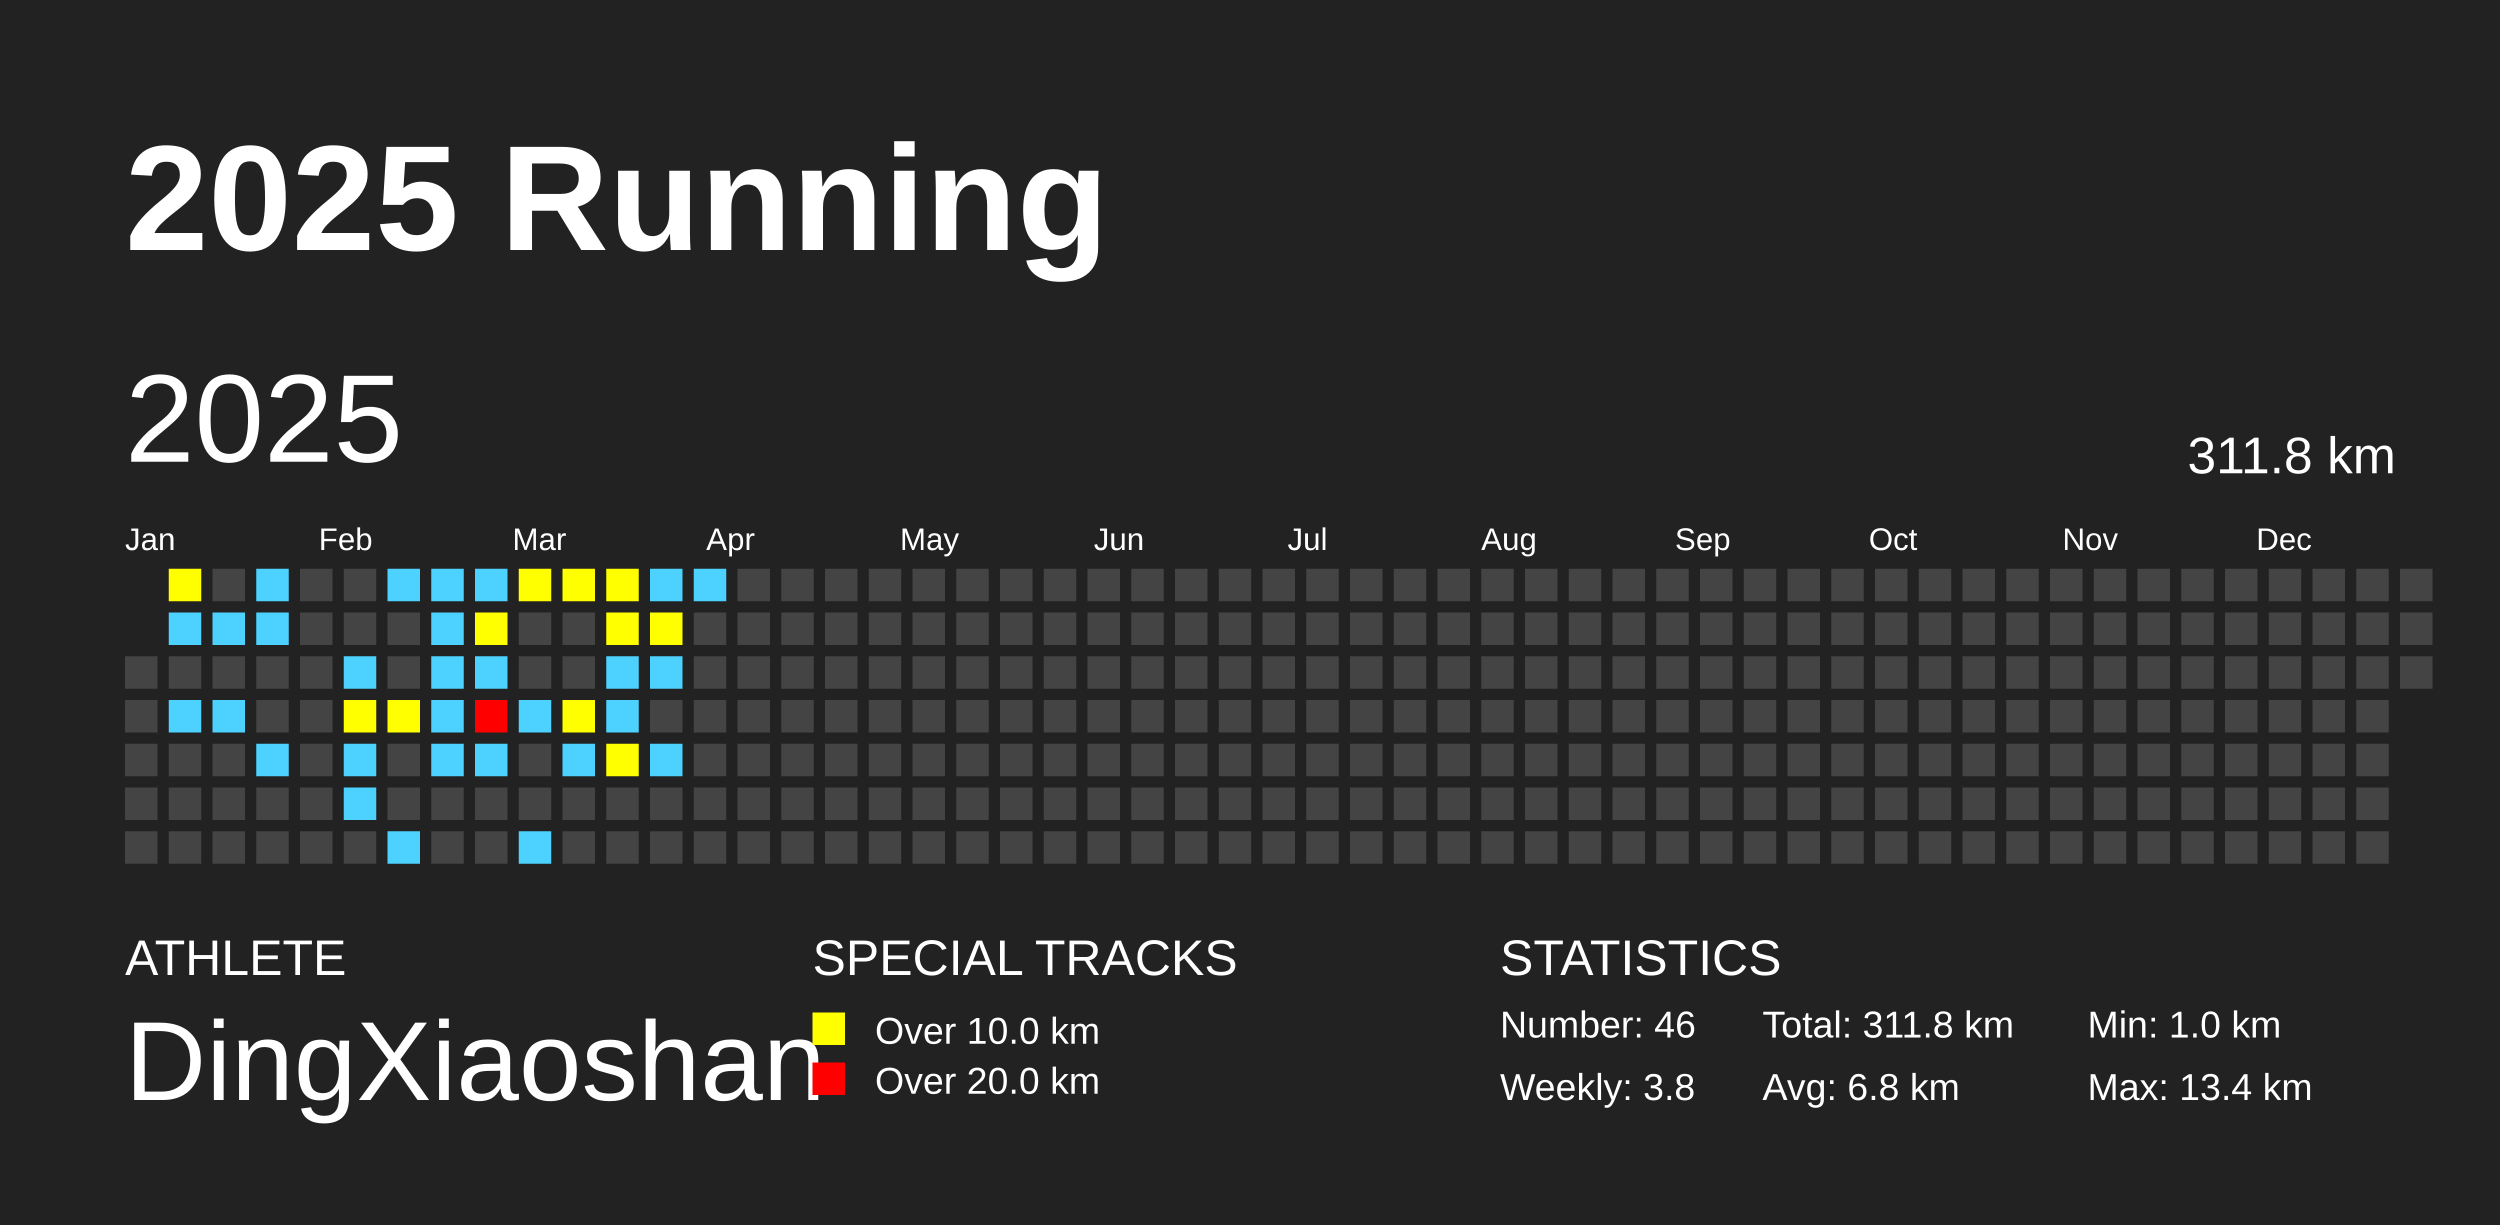
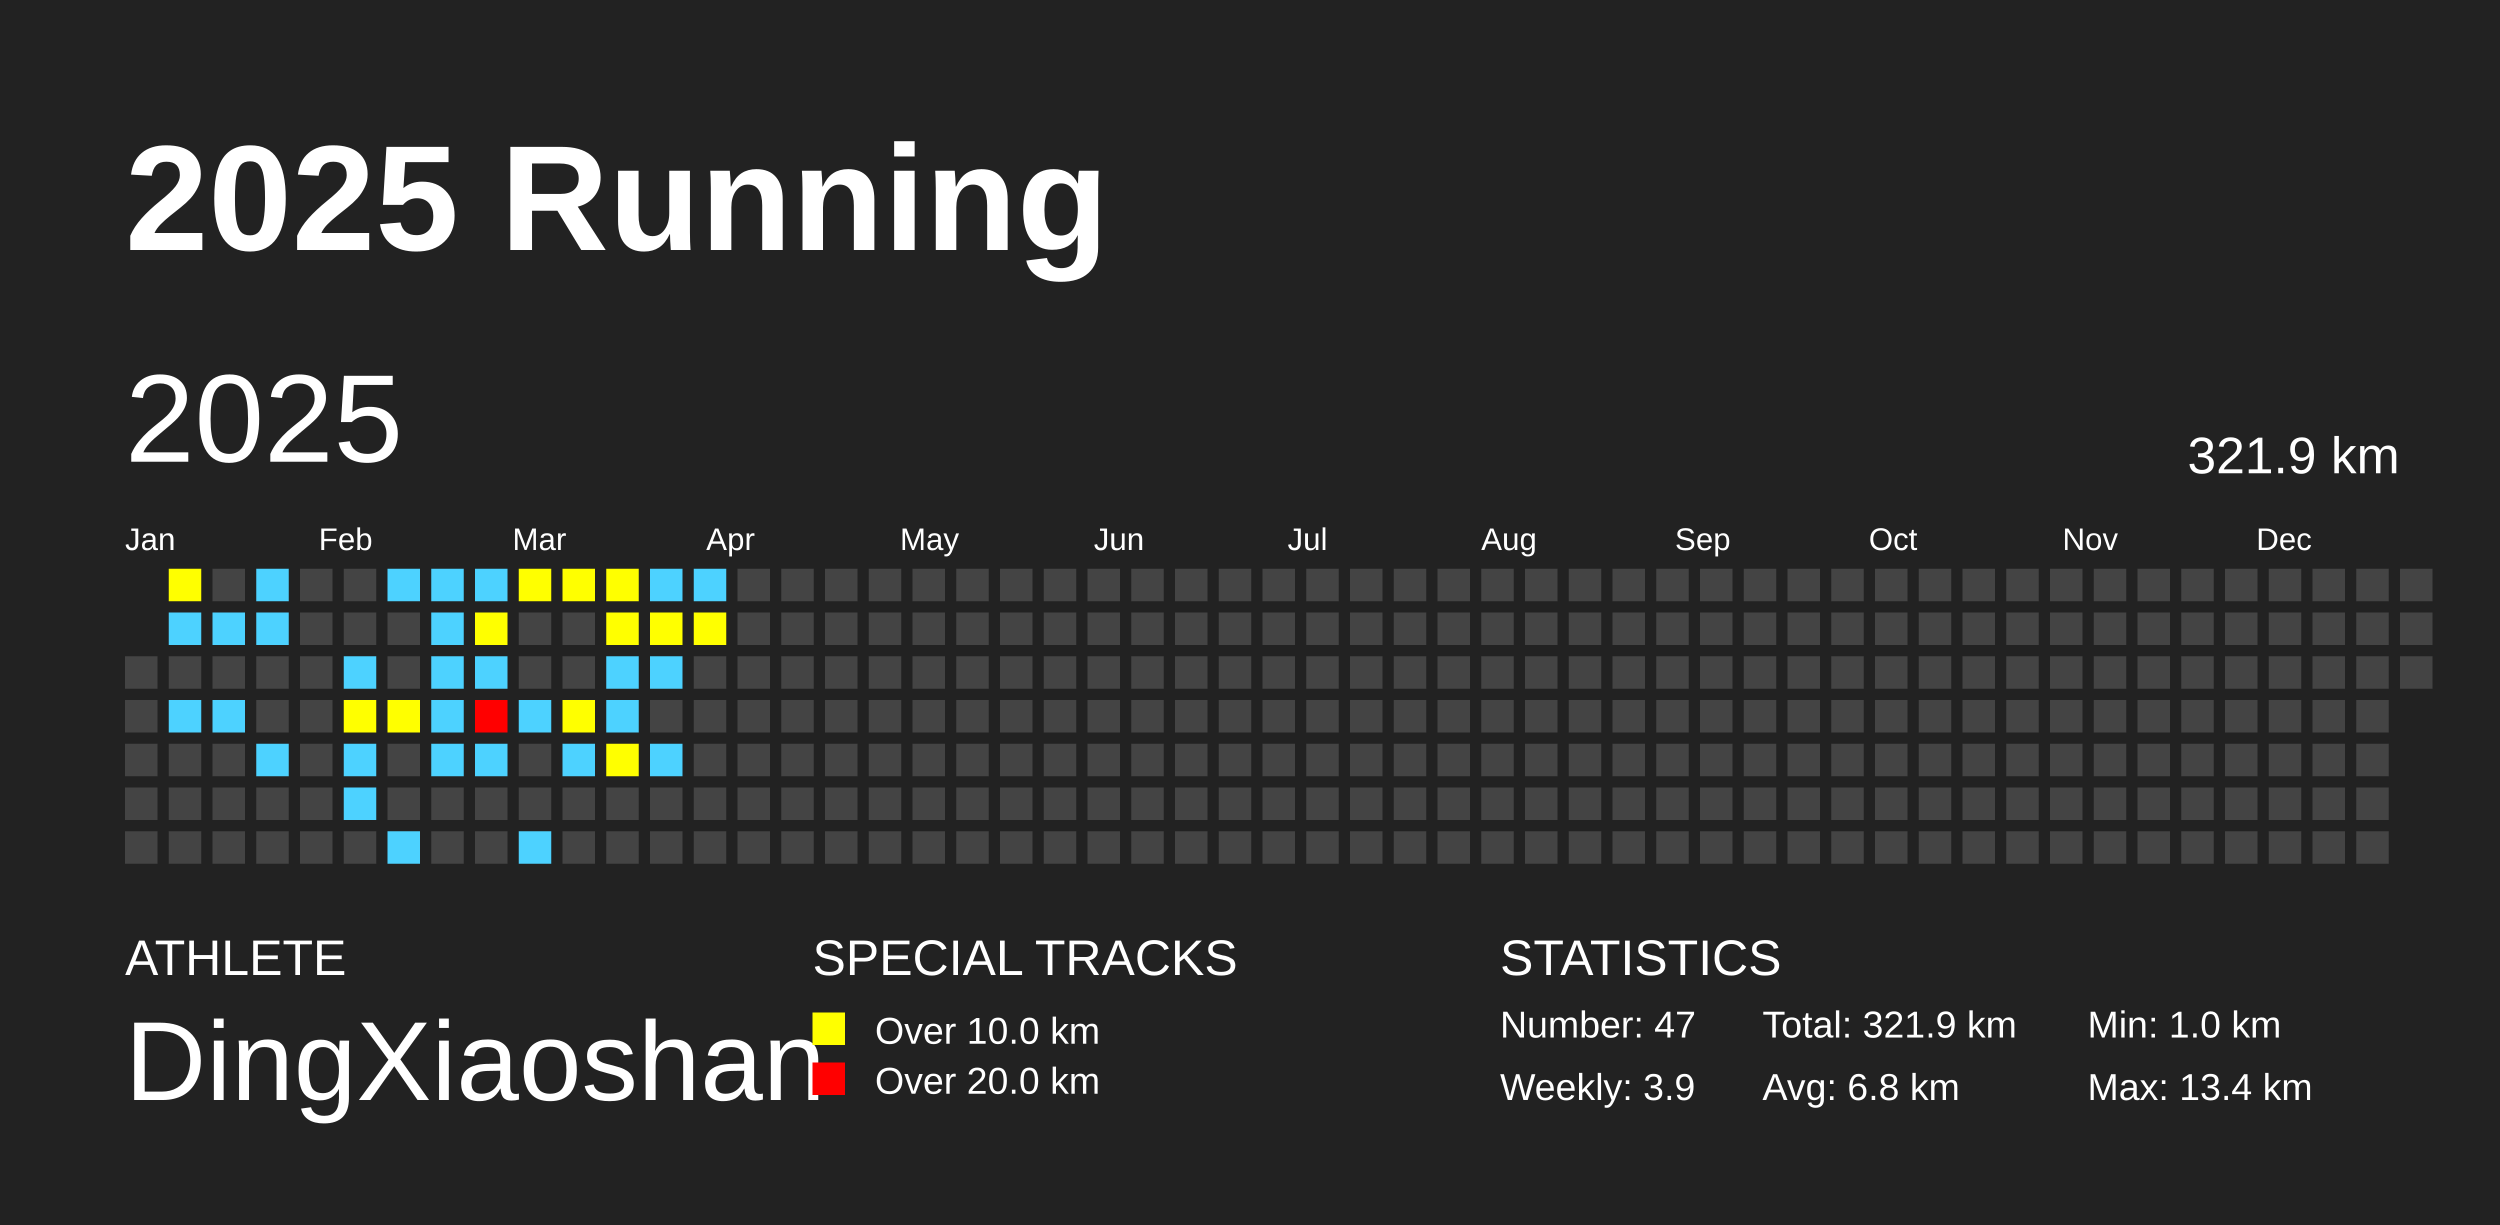
<svg xmlns="http://www.w3.org/2000/svg" baseProfile="full" height="98mm" version="1.1" viewBox="0,0,200,98" width="200mm">
  <defs />
  <rect fill="#222222" height="98" width="200" x="0" y="0" />
  <text fill="#FFFFFF" style="font-size:12px; font-family:Arial; font-weight:bold;" x="10" y="20">2025 Running</text>
  <text fill="#FFFFFF" style="font-size:4px; font-family:Arial" x="10" y="78">ATHLETE</text>
  <text fill="#FFFFFF" style="font-size:9px; font-family:Arial" x="10" y="88">DingXiaoshan</text>
  <text fill="#FFFFFF" style="font-size:4px; font-family:Arial" x="65" y="78">SPECIAL TRACKS</text>
  <rect fill="yellow" height="2.6" width="2.6" x="65" y="81" />
  <text fill="#FFFFFF" style="font-size:3px; font-family:Arial" x="70" y="83.5">Over 10.0 km</text>
  <rect fill="red" height="2.6" width="2.6" x="65" y="85" />
  <text fill="#FFFFFF" style="font-size:3px; font-family:Arial" x="70" y="87.5">Over 20.0 km</text>
  <text fill="#FFFFFF" style="font-size:4px; font-family:Arial" x="120" y="78">STATISTICS</text>
-   <text fill="#FFFFFF" style="font-size:3px; font-family:Arial" x="120" y="83">Number: 46</text>
-   <text fill="#FFFFFF" style="font-size:3px; font-family:Arial" x="120" y="88">Weekly: 3.8</text>
-   <text fill="#FFFFFF" style="font-size:3px; font-family:Arial" x="141" y="83">Total: 311.8 km</text>
+   <text fill="#FFFFFF" style="font-size:3px; font-family:Arial" x="120" y="83">Number: 47</text>
+   <text fill="#FFFFFF" style="font-size:3px; font-family:Arial" x="120" y="88">Weekly: 3.9</text>
+   <text fill="#FFFFFF" style="font-size:3px; font-family:Arial" x="141" y="83">Total: 321.9 km</text>
  <text fill="#FFFFFF" style="font-size:3px; font-family:Arial" x="141" y="88">Avg: 6.8 km</text>
  <text fill="#FFFFFF" style="font-size:3px; font-family:Arial" x="167" y="83">Min: 1.0 km</text>
  <text fill="#FFFFFF" style="font-size:3px; font-family:Arial" x="167" y="88">Max: 13.4 km</text>
  <text dominant-baseline="hanging" fill="#FFFFFF" style="font-size:10.0px; font-family:Arial;" x="10" y="30">2025</text>
-   <text dominant-baseline="hanging" fill="#FFFFFF" style="font-size:4.125px; font-family:Arial;" x="175" y="35">311.8 km</text>
+   <text dominant-baseline="hanging" fill="#FFFFFF" style="font-size:4.125px; font-family:Arial;" x="175" y="35">321.9 km</text>
  <text fill="#FFFFFF" style="font-size:2.5px; font-family:Arial" x="10.0" y="44">Jan</text>
  <text fill="#FFFFFF" style="font-size:2.5px; font-family:Arial" x="25.5" y="44">Feb</text>
  <text fill="#FFFFFF" style="font-size:2.5px; font-family:Arial" x="41.0" y="44">Mar</text>
  <text fill="#FFFFFF" style="font-size:2.5px; font-family:Arial" x="56.5" y="44">Apr</text>
  <text fill="#FFFFFF" style="font-size:2.5px; font-family:Arial" x="72.0" y="44">May</text>
  <text fill="#FFFFFF" style="font-size:2.5px; font-family:Arial" x="87.5" y="44">Jun</text>
  <text fill="#FFFFFF" style="font-size:2.5px; font-family:Arial" x="103.0" y="44">Jul</text>
  <text fill="#FFFFFF" style="font-size:2.5px; font-family:Arial" x="118.5" y="44">Aug</text>
  <text fill="#FFFFFF" style="font-size:2.5px; font-family:Arial" x="134.0" y="44">Sep</text>
  <text fill="#FFFFFF" style="font-size:2.5px; font-family:Arial" x="149.5" y="44">Oct</text>
  <text fill="#FFFFFF" style="font-size:2.5px; font-family:Arial" x="165.0" y="44">Nov</text>
  <text fill="#FFFFFF" style="font-size:2.5px; font-family:Arial" x="180.5" y="44">Dec</text>
  <rect fill="#444444" height="2.6" width="2.6" x="10.0" y="52.5" />
  <rect fill="#444444" height="2.6" width="2.6" x="10.0" y="56.0" />
  <rect fill="#444444" height="2.6" width="2.6" x="10.0" y="59.5" />
  <rect fill="#444444" height="2.6" width="2.6" x="10.0" y="63.0" />
  <rect fill="#444444" height="2.6" width="2.6" x="10.0" y="66.5" />
  <rect fill="yellow" height="2.6" width="2.6" x="13.5" y="45.5" />
  <rect fill="#4DD2FF" height="2.6" width="2.6" x="13.5" y="49.0" />
  <rect fill="#444444" height="2.6" width="2.6" x="13.5" y="52.5" />
  <rect fill="#4DD2FF" height="2.6" width="2.6" x="13.5" y="56.0" />
  <rect fill="#444444" height="2.6" width="2.6" x="13.5" y="59.5" />
  <rect fill="#444444" height="2.6" width="2.6" x="13.5" y="63.0" />
  <rect fill="#444444" height="2.6" width="2.6" x="13.5" y="66.5" />
  <rect fill="#444444" height="2.6" width="2.6" x="17.0" y="45.5" />
  <rect fill="#4DD2FF" height="2.6" width="2.6" x="17.0" y="49.0" />
  <rect fill="#444444" height="2.6" width="2.6" x="17.0" y="52.5" />
  <rect fill="#4DD2FF" height="2.6" width="2.6" x="17.0" y="56.0" />
  <rect fill="#444444" height="2.6" width="2.6" x="17.0" y="59.5" />
  <rect fill="#444444" height="2.6" width="2.6" x="17.0" y="63.0" />
  <rect fill="#444444" height="2.6" width="2.6" x="17.0" y="66.5" />
  <rect fill="#4DD2FF" height="2.6" width="2.6" x="20.5" y="45.5" />
  <rect fill="#4DD2FF" height="2.6" width="2.6" x="20.5" y="49.0" />
  <rect fill="#444444" height="2.6" width="2.6" x="20.5" y="52.5" />
  <rect fill="#444444" height="2.6" width="2.6" x="20.5" y="56.0" />
  <rect fill="#4DD2FF" height="2.6" width="2.6" x="20.5" y="59.5" />
  <rect fill="#444444" height="2.6" width="2.6" x="20.5" y="63.0" />
  <rect fill="#444444" height="2.6" width="2.6" x="20.5" y="66.5" />
  <rect fill="#444444" height="2.6" width="2.6" x="24.0" y="45.5" />
  <rect fill="#444444" height="2.6" width="2.6" x="24.0" y="49.0" />
  <rect fill="#444444" height="2.6" width="2.6" x="24.0" y="52.5" />
  <rect fill="#444444" height="2.6" width="2.6" x="24.0" y="56.0" />
  <rect fill="#444444" height="2.6" width="2.6" x="24.0" y="59.5" />
  <rect fill="#444444" height="2.6" width="2.6" x="24.0" y="63.0" />
  <rect fill="#444444" height="2.6" width="2.6" x="24.0" y="66.5" />
  <rect fill="#444444" height="2.6" width="2.6" x="27.5" y="45.5" />
  <rect fill="#444444" height="2.6" width="2.6" x="27.5" y="49.0" />
  <rect fill="#4DD2FF" height="2.6" width="2.6" x="27.5" y="52.5" />
  <rect fill="yellow" height="2.6" width="2.6" x="27.5" y="56.0" />
  <rect fill="#4DD2FF" height="2.6" width="2.6" x="27.5" y="59.5" />
  <rect fill="#4DD2FF" height="2.6" width="2.6" x="27.5" y="63.0" />
  <rect fill="#444444" height="2.6" width="2.6" x="27.5" y="66.5" />
  <rect fill="#4DD2FF" height="2.6" width="2.6" x="31.0" y="45.5" />
  <rect fill="#444444" height="2.6" width="2.6" x="31.0" y="49.0" />
  <rect fill="#444444" height="2.6" width="2.6" x="31.0" y="52.5" />
  <rect fill="yellow" height="2.6" width="2.6" x="31.0" y="56.0" />
  <rect fill="#444444" height="2.6" width="2.6" x="31.0" y="59.5" />
  <rect fill="#444444" height="2.6" width="2.6" x="31.0" y="63.0" />
  <rect fill="#4DD2FF" height="2.6" width="2.6" x="31.0" y="66.5" />
  <rect fill="#4DD2FF" height="2.6" width="2.6" x="34.5" y="45.5" />
  <rect fill="#4DD2FF" height="2.6" width="2.6" x="34.5" y="49.0" />
  <rect fill="#4DD2FF" height="2.6" width="2.6" x="34.5" y="52.5" />
  <rect fill="#4DD2FF" height="2.6" width="2.6" x="34.5" y="56.0" />
  <rect fill="#4DD2FF" height="2.6" width="2.6" x="34.5" y="59.5" />
  <rect fill="#444444" height="2.6" width="2.6" x="34.5" y="63.0" />
  <rect fill="#444444" height="2.6" width="2.6" x="34.5" y="66.5" />
  <rect fill="#4DD2FF" height="2.6" width="2.6" x="38.0" y="45.5" />
  <rect fill="yellow" height="2.6" width="2.6" x="38.0" y="49.0" />
  <rect fill="#4DD2FF" height="2.6" width="2.6" x="38.0" y="52.5" />
  <rect fill="red" height="2.6" width="2.6" x="38.0" y="56.0" />
  <rect fill="#4DD2FF" height="2.6" width="2.6" x="38.0" y="59.5" />
  <rect fill="#444444" height="2.6" width="2.6" x="38.0" y="63.0" />
  <rect fill="#444444" height="2.6" width="2.6" x="38.0" y="66.5" />
  <rect fill="yellow" height="2.6" width="2.6" x="41.5" y="45.5" />
  <rect fill="#444444" height="2.6" width="2.6" x="41.5" y="49.0" />
  <rect fill="#444444" height="2.6" width="2.6" x="41.5" y="52.5" />
  <rect fill="#4DD2FF" height="2.6" width="2.6" x="41.5" y="56.0" />
  <rect fill="#444444" height="2.6" width="2.6" x="41.5" y="59.5" />
  <rect fill="#444444" height="2.6" width="2.6" x="41.5" y="63.0" />
  <rect fill="#4DD2FF" height="2.6" width="2.6" x="41.5" y="66.5" />
  <rect fill="yellow" height="2.6" width="2.6" x="45.0" y="45.5" />
  <rect fill="#444444" height="2.6" width="2.6" x="45.0" y="49.0" />
  <rect fill="#444444" height="2.6" width="2.6" x="45.0" y="52.5" />
  <rect fill="yellow" height="2.6" width="2.6" x="45.0" y="56.0" />
  <rect fill="#4DD2FF" height="2.6" width="2.6" x="45.0" y="59.5" />
  <rect fill="#444444" height="2.6" width="2.6" x="45.0" y="63.0" />
  <rect fill="#444444" height="2.6" width="2.6" x="45.0" y="66.5" />
  <rect fill="yellow" height="2.6" width="2.6" x="48.5" y="45.5" />
  <rect fill="yellow" height="2.6" width="2.6" x="48.5" y="49.0" />
  <rect fill="#4DD2FF" height="2.6" width="2.6" x="48.5" y="52.5" />
  <rect fill="#4DD2FF" height="2.6" width="2.6" x="48.5" y="56.0" />
  <rect fill="yellow" height="2.6" width="2.6" x="48.5" y="59.5" />
  <rect fill="#444444" height="2.6" width="2.6" x="48.5" y="63.0" />
  <rect fill="#444444" height="2.6" width="2.6" x="48.5" y="66.5" />
  <rect fill="#4DD2FF" height="2.6" width="2.6" x="52.0" y="45.5" />
  <rect fill="yellow" height="2.6" width="2.6" x="52.0" y="49.0" />
  <rect fill="#4DD2FF" height="2.6" width="2.6" x="52.0" y="52.5" />
  <rect fill="#444444" height="2.6" width="2.6" x="52.0" y="56.0" />
  <rect fill="#4DD2FF" height="2.6" width="2.6" x="52.0" y="59.5" />
  <rect fill="#444444" height="2.6" width="2.6" x="52.0" y="63.0" />
  <rect fill="#444444" height="2.6" width="2.6" x="52.0" y="66.5" />
  <rect fill="#4DD2FF" height="2.6" width="2.6" x="55.5" y="45.5" />
-   <rect fill="#444444" height="2.6" width="2.6" x="55.5" y="49.0" />
+   <rect fill="yellow" height="2.6" width="2.6" x="55.5" y="49.0" />
  <rect fill="#444444" height="2.6" width="2.6" x="55.5" y="52.5" />
  <rect fill="#444444" height="2.6" width="2.6" x="55.5" y="56.0" />
  <rect fill="#444444" height="2.6" width="2.6" x="55.5" y="59.5" />
  <rect fill="#444444" height="2.6" width="2.6" x="55.5" y="63.0" />
  <rect fill="#444444" height="2.6" width="2.6" x="55.5" y="66.5" />
  <rect fill="#444444" height="2.6" width="2.6" x="59.0" y="45.5" />
  <rect fill="#444444" height="2.6" width="2.6" x="59.0" y="49.0" />
  <rect fill="#444444" height="2.6" width="2.6" x="59.0" y="52.5" />
  <rect fill="#444444" height="2.6" width="2.6" x="59.0" y="56.0" />
  <rect fill="#444444" height="2.6" width="2.6" x="59.0" y="59.5" />
  <rect fill="#444444" height="2.6" width="2.6" x="59.0" y="63.0" />
  <rect fill="#444444" height="2.6" width="2.6" x="59.0" y="66.5" />
  <rect fill="#444444" height="2.6" width="2.6" x="62.5" y="45.5" />
  <rect fill="#444444" height="2.6" width="2.6" x="62.5" y="49.0" />
  <rect fill="#444444" height="2.6" width="2.6" x="62.5" y="52.5" />
  <rect fill="#444444" height="2.6" width="2.6" x="62.5" y="56.0" />
  <rect fill="#444444" height="2.6" width="2.6" x="62.5" y="59.5" />
  <rect fill="#444444" height="2.6" width="2.6" x="62.5" y="63.0" />
  <rect fill="#444444" height="2.6" width="2.6" x="62.5" y="66.5" />
  <rect fill="#444444" height="2.6" width="2.6" x="66.0" y="45.5" />
  <rect fill="#444444" height="2.6" width="2.6" x="66.0" y="49.0" />
  <rect fill="#444444" height="2.6" width="2.6" x="66.0" y="52.5" />
  <rect fill="#444444" height="2.6" width="2.6" x="66.0" y="56.0" />
  <rect fill="#444444" height="2.6" width="2.6" x="66.0" y="59.5" />
  <rect fill="#444444" height="2.6" width="2.6" x="66.0" y="63.0" />
  <rect fill="#444444" height="2.6" width="2.6" x="66.0" y="66.5" />
  <rect fill="#444444" height="2.6" width="2.6" x="69.5" y="45.5" />
  <rect fill="#444444" height="2.6" width="2.6" x="69.5" y="49.0" />
  <rect fill="#444444" height="2.6" width="2.6" x="69.5" y="52.5" />
  <rect fill="#444444" height="2.6" width="2.6" x="69.5" y="56.0" />
  <rect fill="#444444" height="2.6" width="2.6" x="69.5" y="59.5" />
  <rect fill="#444444" height="2.6" width="2.6" x="69.5" y="63.0" />
  <rect fill="#444444" height="2.6" width="2.6" x="69.5" y="66.5" />
  <rect fill="#444444" height="2.6" width="2.6" x="73.0" y="45.5" />
  <rect fill="#444444" height="2.6" width="2.6" x="73.0" y="49.0" />
  <rect fill="#444444" height="2.6" width="2.6" x="73.0" y="52.5" />
  <rect fill="#444444" height="2.6" width="2.6" x="73.0" y="56.0" />
  <rect fill="#444444" height="2.6" width="2.6" x="73.0" y="59.5" />
  <rect fill="#444444" height="2.6" width="2.6" x="73.0" y="63.0" />
  <rect fill="#444444" height="2.6" width="2.6" x="73.0" y="66.5" />
  <rect fill="#444444" height="2.6" width="2.6" x="76.5" y="45.5" />
  <rect fill="#444444" height="2.6" width="2.6" x="76.5" y="49.0" />
  <rect fill="#444444" height="2.6" width="2.6" x="76.5" y="52.5" />
  <rect fill="#444444" height="2.6" width="2.6" x="76.5" y="56.0" />
  <rect fill="#444444" height="2.6" width="2.6" x="76.5" y="59.5" />
  <rect fill="#444444" height="2.6" width="2.6" x="76.5" y="63.0" />
  <rect fill="#444444" height="2.6" width="2.6" x="76.5" y="66.5" />
  <rect fill="#444444" height="2.6" width="2.6" x="80.0" y="45.5" />
  <rect fill="#444444" height="2.6" width="2.6" x="80.0" y="49.0" />
  <rect fill="#444444" height="2.6" width="2.6" x="80.0" y="52.5" />
  <rect fill="#444444" height="2.6" width="2.6" x="80.0" y="56.0" />
  <rect fill="#444444" height="2.6" width="2.6" x="80.0" y="59.5" />
  <rect fill="#444444" height="2.6" width="2.6" x="80.0" y="63.0" />
  <rect fill="#444444" height="2.6" width="2.6" x="80.0" y="66.5" />
  <rect fill="#444444" height="2.6" width="2.6" x="83.5" y="45.5" />
  <rect fill="#444444" height="2.6" width="2.6" x="83.5" y="49.0" />
  <rect fill="#444444" height="2.6" width="2.6" x="83.5" y="52.5" />
  <rect fill="#444444" height="2.6" width="2.6" x="83.5" y="56.0" />
  <rect fill="#444444" height="2.6" width="2.6" x="83.5" y="59.5" />
  <rect fill="#444444" height="2.6" width="2.6" x="83.5" y="63.0" />
  <rect fill="#444444" height="2.6" width="2.6" x="83.5" y="66.5" />
  <rect fill="#444444" height="2.6" width="2.6" x="87.0" y="45.5" />
  <rect fill="#444444" height="2.6" width="2.6" x="87.0" y="49.0" />
  <rect fill="#444444" height="2.6" width="2.6" x="87.0" y="52.5" />
  <rect fill="#444444" height="2.6" width="2.6" x="87.0" y="56.0" />
  <rect fill="#444444" height="2.6" width="2.6" x="87.0" y="59.5" />
  <rect fill="#444444" height="2.6" width="2.6" x="87.0" y="63.0" />
  <rect fill="#444444" height="2.6" width="2.6" x="87.0" y="66.5" />
  <rect fill="#444444" height="2.6" width="2.6" x="90.5" y="45.5" />
  <rect fill="#444444" height="2.6" width="2.6" x="90.5" y="49.0" />
  <rect fill="#444444" height="2.6" width="2.6" x="90.5" y="52.5" />
  <rect fill="#444444" height="2.6" width="2.6" x="90.5" y="56.0" />
  <rect fill="#444444" height="2.6" width="2.6" x="90.5" y="59.5" />
  <rect fill="#444444" height="2.6" width="2.6" x="90.5" y="63.0" />
  <rect fill="#444444" height="2.6" width="2.6" x="90.5" y="66.5" />
  <rect fill="#444444" height="2.6" width="2.6" x="94.0" y="45.5" />
  <rect fill="#444444" height="2.6" width="2.6" x="94.0" y="49.0" />
  <rect fill="#444444" height="2.6" width="2.6" x="94.0" y="52.5" />
  <rect fill="#444444" height="2.6" width="2.6" x="94.0" y="56.0" />
  <rect fill="#444444" height="2.6" width="2.6" x="94.0" y="59.5" />
  <rect fill="#444444" height="2.6" width="2.6" x="94.0" y="63.0" />
  <rect fill="#444444" height="2.6" width="2.6" x="94.0" y="66.5" />
  <rect fill="#444444" height="2.6" width="2.6" x="97.5" y="45.5" />
  <rect fill="#444444" height="2.6" width="2.6" x="97.5" y="49.0" />
  <rect fill="#444444" height="2.6" width="2.6" x="97.5" y="52.5" />
  <rect fill="#444444" height="2.6" width="2.6" x="97.5" y="56.0" />
  <rect fill="#444444" height="2.6" width="2.6" x="97.5" y="59.5" />
  <rect fill="#444444" height="2.6" width="2.6" x="97.5" y="63.0" />
  <rect fill="#444444" height="2.6" width="2.6" x="97.5" y="66.5" />
  <rect fill="#444444" height="2.6" width="2.6" x="101.0" y="45.5" />
  <rect fill="#444444" height="2.6" width="2.6" x="101.0" y="49.0" />
  <rect fill="#444444" height="2.6" width="2.6" x="101.0" y="52.5" />
  <rect fill="#444444" height="2.6" width="2.6" x="101.0" y="56.0" />
  <rect fill="#444444" height="2.6" width="2.6" x="101.0" y="59.5" />
  <rect fill="#444444" height="2.6" width="2.6" x="101.0" y="63.0" />
  <rect fill="#444444" height="2.6" width="2.6" x="101.0" y="66.5" />
  <rect fill="#444444" height="2.6" width="2.6" x="104.5" y="45.5" />
  <rect fill="#444444" height="2.6" width="2.6" x="104.5" y="49.0" />
  <rect fill="#444444" height="2.6" width="2.6" x="104.5" y="52.5" />
  <rect fill="#444444" height="2.6" width="2.6" x="104.5" y="56.0" />
  <rect fill="#444444" height="2.6" width="2.6" x="104.5" y="59.5" />
  <rect fill="#444444" height="2.6" width="2.6" x="104.5" y="63.0" />
  <rect fill="#444444" height="2.6" width="2.6" x="104.5" y="66.5" />
  <rect fill="#444444" height="2.6" width="2.6" x="108.0" y="45.5" />
  <rect fill="#444444" height="2.6" width="2.6" x="108.0" y="49.0" />
  <rect fill="#444444" height="2.6" width="2.6" x="108.0" y="52.5" />
  <rect fill="#444444" height="2.6" width="2.6" x="108.0" y="56.0" />
  <rect fill="#444444" height="2.6" width="2.6" x="108.0" y="59.5" />
  <rect fill="#444444" height="2.6" width="2.6" x="108.0" y="63.0" />
  <rect fill="#444444" height="2.6" width="2.6" x="108.0" y="66.5" />
  <rect fill="#444444" height="2.6" width="2.6" x="111.5" y="45.5" />
  <rect fill="#444444" height="2.6" width="2.6" x="111.5" y="49.0" />
  <rect fill="#444444" height="2.6" width="2.6" x="111.5" y="52.5" />
  <rect fill="#444444" height="2.6" width="2.6" x="111.5" y="56.0" />
  <rect fill="#444444" height="2.6" width="2.6" x="111.5" y="59.5" />
  <rect fill="#444444" height="2.6" width="2.6" x="111.5" y="63.0" />
  <rect fill="#444444" height="2.6" width="2.6" x="111.5" y="66.5" />
  <rect fill="#444444" height="2.6" width="2.6" x="115.0" y="45.5" />
  <rect fill="#444444" height="2.6" width="2.6" x="115.0" y="49.0" />
  <rect fill="#444444" height="2.6" width="2.6" x="115.0" y="52.5" />
  <rect fill="#444444" height="2.6" width="2.6" x="115.0" y="56.0" />
  <rect fill="#444444" height="2.6" width="2.6" x="115.0" y="59.5" />
  <rect fill="#444444" height="2.6" width="2.6" x="115.0" y="63.0" />
  <rect fill="#444444" height="2.6" width="2.6" x="115.0" y="66.5" />
  <rect fill="#444444" height="2.6" width="2.6" x="118.5" y="45.5" />
  <rect fill="#444444" height="2.6" width="2.6" x="118.5" y="49.0" />
  <rect fill="#444444" height="2.6" width="2.6" x="118.5" y="52.5" />
  <rect fill="#444444" height="2.6" width="2.6" x="118.5" y="56.0" />
  <rect fill="#444444" height="2.6" width="2.6" x="118.5" y="59.5" />
  <rect fill="#444444" height="2.6" width="2.6" x="118.5" y="63.0" />
  <rect fill="#444444" height="2.6" width="2.6" x="118.5" y="66.5" />
  <rect fill="#444444" height="2.6" width="2.6" x="122.0" y="45.5" />
  <rect fill="#444444" height="2.6" width="2.6" x="122.0" y="49.0" />
  <rect fill="#444444" height="2.6" width="2.6" x="122.0" y="52.5" />
  <rect fill="#444444" height="2.6" width="2.6" x="122.0" y="56.0" />
  <rect fill="#444444" height="2.6" width="2.6" x="122.0" y="59.5" />
  <rect fill="#444444" height="2.6" width="2.6" x="122.0" y="63.0" />
  <rect fill="#444444" height="2.6" width="2.6" x="122.0" y="66.5" />
  <rect fill="#444444" height="2.6" width="2.6" x="125.5" y="45.5" />
  <rect fill="#444444" height="2.6" width="2.6" x="125.5" y="49.0" />
  <rect fill="#444444" height="2.6" width="2.6" x="125.5" y="52.5" />
  <rect fill="#444444" height="2.6" width="2.6" x="125.5" y="56.0" />
  <rect fill="#444444" height="2.6" width="2.6" x="125.5" y="59.5" />
  <rect fill="#444444" height="2.6" width="2.6" x="125.5" y="63.0" />
  <rect fill="#444444" height="2.6" width="2.6" x="125.5" y="66.5" />
  <rect fill="#444444" height="2.6" width="2.6" x="129.0" y="45.5" />
  <rect fill="#444444" height="2.6" width="2.6" x="129.0" y="49.0" />
  <rect fill="#444444" height="2.6" width="2.6" x="129.0" y="52.5" />
  <rect fill="#444444" height="2.6" width="2.6" x="129.0" y="56.0" />
  <rect fill="#444444" height="2.6" width="2.6" x="129.0" y="59.5" />
  <rect fill="#444444" height="2.6" width="2.6" x="129.0" y="63.0" />
  <rect fill="#444444" height="2.6" width="2.6" x="129.0" y="66.5" />
  <rect fill="#444444" height="2.6" width="2.6" x="132.5" y="45.5" />
  <rect fill="#444444" height="2.6" width="2.6" x="132.5" y="49.0" />
  <rect fill="#444444" height="2.6" width="2.6" x="132.5" y="52.5" />
  <rect fill="#444444" height="2.6" width="2.6" x="132.5" y="56.0" />
  <rect fill="#444444" height="2.6" width="2.6" x="132.5" y="59.5" />
  <rect fill="#444444" height="2.6" width="2.6" x="132.5" y="63.0" />
  <rect fill="#444444" height="2.6" width="2.6" x="132.5" y="66.5" />
  <rect fill="#444444" height="2.6" width="2.6" x="136.0" y="45.5" />
  <rect fill="#444444" height="2.6" width="2.6" x="136.0" y="49.0" />
  <rect fill="#444444" height="2.6" width="2.6" x="136.0" y="52.5" />
  <rect fill="#444444" height="2.6" width="2.6" x="136.0" y="56.0" />
  <rect fill="#444444" height="2.6" width="2.6" x="136.0" y="59.5" />
  <rect fill="#444444" height="2.6" width="2.6" x="136.0" y="63.0" />
  <rect fill="#444444" height="2.6" width="2.6" x="136.0" y="66.5" />
  <rect fill="#444444" height="2.6" width="2.6" x="139.5" y="45.5" />
  <rect fill="#444444" height="2.6" width="2.6" x="139.5" y="49.0" />
  <rect fill="#444444" height="2.6" width="2.6" x="139.5" y="52.5" />
  <rect fill="#444444" height="2.6" width="2.6" x="139.5" y="56.0" />
  <rect fill="#444444" height="2.6" width="2.6" x="139.5" y="59.5" />
  <rect fill="#444444" height="2.6" width="2.6" x="139.5" y="63.0" />
  <rect fill="#444444" height="2.6" width="2.6" x="139.5" y="66.5" />
  <rect fill="#444444" height="2.6" width="2.6" x="143.0" y="45.5" />
  <rect fill="#444444" height="2.6" width="2.6" x="143.0" y="49.0" />
  <rect fill="#444444" height="2.6" width="2.6" x="143.0" y="52.5" />
  <rect fill="#444444" height="2.6" width="2.6" x="143.0" y="56.0" />
  <rect fill="#444444" height="2.6" width="2.6" x="143.0" y="59.5" />
  <rect fill="#444444" height="2.6" width="2.6" x="143.0" y="63.0" />
  <rect fill="#444444" height="2.6" width="2.6" x="143.0" y="66.5" />
  <rect fill="#444444" height="2.6" width="2.6" x="146.5" y="45.5" />
  <rect fill="#444444" height="2.6" width="2.6" x="146.5" y="49.0" />
  <rect fill="#444444" height="2.6" width="2.6" x="146.5" y="52.5" />
  <rect fill="#444444" height="2.6" width="2.6" x="146.5" y="56.0" />
  <rect fill="#444444" height="2.6" width="2.6" x="146.5" y="59.5" />
  <rect fill="#444444" height="2.6" width="2.6" x="146.5" y="63.0" />
  <rect fill="#444444" height="2.6" width="2.6" x="146.5" y="66.5" />
  <rect fill="#444444" height="2.6" width="2.6" x="150.0" y="45.5" />
  <rect fill="#444444" height="2.6" width="2.6" x="150.0" y="49.0" />
  <rect fill="#444444" height="2.6" width="2.6" x="150.0" y="52.5" />
  <rect fill="#444444" height="2.6" width="2.6" x="150.0" y="56.0" />
  <rect fill="#444444" height="2.6" width="2.6" x="150.0" y="59.5" />
  <rect fill="#444444" height="2.6" width="2.6" x="150.0" y="63.0" />
  <rect fill="#444444" height="2.6" width="2.6" x="150.0" y="66.5" />
  <rect fill="#444444" height="2.6" width="2.6" x="153.5" y="45.5" />
  <rect fill="#444444" height="2.6" width="2.6" x="153.5" y="49.0" />
  <rect fill="#444444" height="2.6" width="2.6" x="153.5" y="52.5" />
  <rect fill="#444444" height="2.6" width="2.6" x="153.5" y="56.0" />
  <rect fill="#444444" height="2.6" width="2.6" x="153.5" y="59.5" />
  <rect fill="#444444" height="2.6" width="2.6" x="153.5" y="63.0" />
  <rect fill="#444444" height="2.6" width="2.6" x="153.5" y="66.5" />
  <rect fill="#444444" height="2.6" width="2.6" x="157.0" y="45.5" />
  <rect fill="#444444" height="2.6" width="2.6" x="157.0" y="49.0" />
  <rect fill="#444444" height="2.6" width="2.6" x="157.0" y="52.5" />
  <rect fill="#444444" height="2.6" width="2.6" x="157.0" y="56.0" />
  <rect fill="#444444" height="2.6" width="2.6" x="157.0" y="59.5" />
  <rect fill="#444444" height="2.6" width="2.6" x="157.0" y="63.0" />
  <rect fill="#444444" height="2.6" width="2.6" x="157.0" y="66.5" />
  <rect fill="#444444" height="2.6" width="2.6" x="160.5" y="45.5" />
  <rect fill="#444444" height="2.6" width="2.6" x="160.5" y="49.0" />
  <rect fill="#444444" height="2.6" width="2.6" x="160.5" y="52.5" />
  <rect fill="#444444" height="2.6" width="2.6" x="160.5" y="56.0" />
  <rect fill="#444444" height="2.6" width="2.6" x="160.5" y="59.5" />
  <rect fill="#444444" height="2.6" width="2.6" x="160.5" y="63.0" />
  <rect fill="#444444" height="2.6" width="2.6" x="160.5" y="66.5" />
  <rect fill="#444444" height="2.6" width="2.6" x="164.0" y="45.5" />
  <rect fill="#444444" height="2.6" width="2.6" x="164.0" y="49.0" />
  <rect fill="#444444" height="2.6" width="2.6" x="164.0" y="52.5" />
  <rect fill="#444444" height="2.6" width="2.6" x="164.0" y="56.0" />
  <rect fill="#444444" height="2.6" width="2.6" x="164.0" y="59.5" />
  <rect fill="#444444" height="2.6" width="2.6" x="164.0" y="63.0" />
  <rect fill="#444444" height="2.6" width="2.6" x="164.0" y="66.5" />
  <rect fill="#444444" height="2.6" width="2.6" x="167.5" y="45.5" />
  <rect fill="#444444" height="2.6" width="2.6" x="167.5" y="49.0" />
  <rect fill="#444444" height="2.6" width="2.6" x="167.5" y="52.5" />
  <rect fill="#444444" height="2.6" width="2.6" x="167.5" y="56.0" />
  <rect fill="#444444" height="2.6" width="2.6" x="167.5" y="59.5" />
  <rect fill="#444444" height="2.6" width="2.6" x="167.5" y="63.0" />
  <rect fill="#444444" height="2.6" width="2.6" x="167.5" y="66.5" />
  <rect fill="#444444" height="2.6" width="2.6" x="171.0" y="45.5" />
  <rect fill="#444444" height="2.6" width="2.6" x="171.0" y="49.0" />
  <rect fill="#444444" height="2.6" width="2.6" x="171.0" y="52.5" />
  <rect fill="#444444" height="2.6" width="2.6" x="171.0" y="56.0" />
  <rect fill="#444444" height="2.6" width="2.6" x="171.0" y="59.5" />
  <rect fill="#444444" height="2.6" width="2.6" x="171.0" y="63.0" />
  <rect fill="#444444" height="2.6" width="2.6" x="171.0" y="66.5" />
  <rect fill="#444444" height="2.6" width="2.6" x="174.5" y="45.5" />
  <rect fill="#444444" height="2.6" width="2.6" x="174.5" y="49.0" />
  <rect fill="#444444" height="2.6" width="2.6" x="174.5" y="52.5" />
  <rect fill="#444444" height="2.6" width="2.6" x="174.5" y="56.0" />
  <rect fill="#444444" height="2.6" width="2.6" x="174.5" y="59.5" />
  <rect fill="#444444" height="2.6" width="2.6" x="174.5" y="63.0" />
  <rect fill="#444444" height="2.6" width="2.6" x="174.5" y="66.5" />
  <rect fill="#444444" height="2.6" width="2.6" x="178.0" y="45.5" />
  <rect fill="#444444" height="2.6" width="2.6" x="178.0" y="49.0" />
  <rect fill="#444444" height="2.6" width="2.6" x="178.0" y="52.5" />
  <rect fill="#444444" height="2.6" width="2.6" x="178.0" y="56.0" />
  <rect fill="#444444" height="2.6" width="2.6" x="178.0" y="59.5" />
  <rect fill="#444444" height="2.6" width="2.6" x="178.0" y="63.0" />
  <rect fill="#444444" height="2.6" width="2.6" x="178.0" y="66.5" />
  <rect fill="#444444" height="2.6" width="2.6" x="181.5" y="45.5" />
  <rect fill="#444444" height="2.6" width="2.6" x="181.5" y="49.0" />
  <rect fill="#444444" height="2.6" width="2.6" x="181.5" y="52.5" />
  <rect fill="#444444" height="2.6" width="2.6" x="181.5" y="56.0" />
  <rect fill="#444444" height="2.6" width="2.6" x="181.5" y="59.5" />
  <rect fill="#444444" height="2.6" width="2.6" x="181.5" y="63.0" />
  <rect fill="#444444" height="2.6" width="2.6" x="181.5" y="66.5" />
  <rect fill="#444444" height="2.6" width="2.6" x="185.0" y="45.5" />
  <rect fill="#444444" height="2.6" width="2.6" x="185.0" y="49.0" />
  <rect fill="#444444" height="2.6" width="2.6" x="185.0" y="52.5" />
  <rect fill="#444444" height="2.6" width="2.6" x="185.0" y="56.0" />
  <rect fill="#444444" height="2.6" width="2.6" x="185.0" y="59.5" />
  <rect fill="#444444" height="2.6" width="2.6" x="185.0" y="63.0" />
  <rect fill="#444444" height="2.6" width="2.6" x="185.0" y="66.5" />
  <rect fill="#444444" height="2.6" width="2.6" x="188.5" y="45.5" />
  <rect fill="#444444" height="2.6" width="2.6" x="188.5" y="49.0" />
  <rect fill="#444444" height="2.6" width="2.6" x="188.5" y="52.5" />
  <rect fill="#444444" height="2.6" width="2.6" x="188.5" y="56.0" />
  <rect fill="#444444" height="2.6" width="2.6" x="188.5" y="59.5" />
  <rect fill="#444444" height="2.6" width="2.6" x="188.5" y="63.0" />
  <rect fill="#444444" height="2.6" width="2.6" x="188.5" y="66.5" />
  <rect fill="#444444" height="2.6" width="2.6" x="192.0" y="45.5" />
  <rect fill="#444444" height="2.6" width="2.6" x="192.0" y="49.0" />
  <rect fill="#444444" height="2.6" width="2.6" x="192.0" y="52.5" />
</svg>
